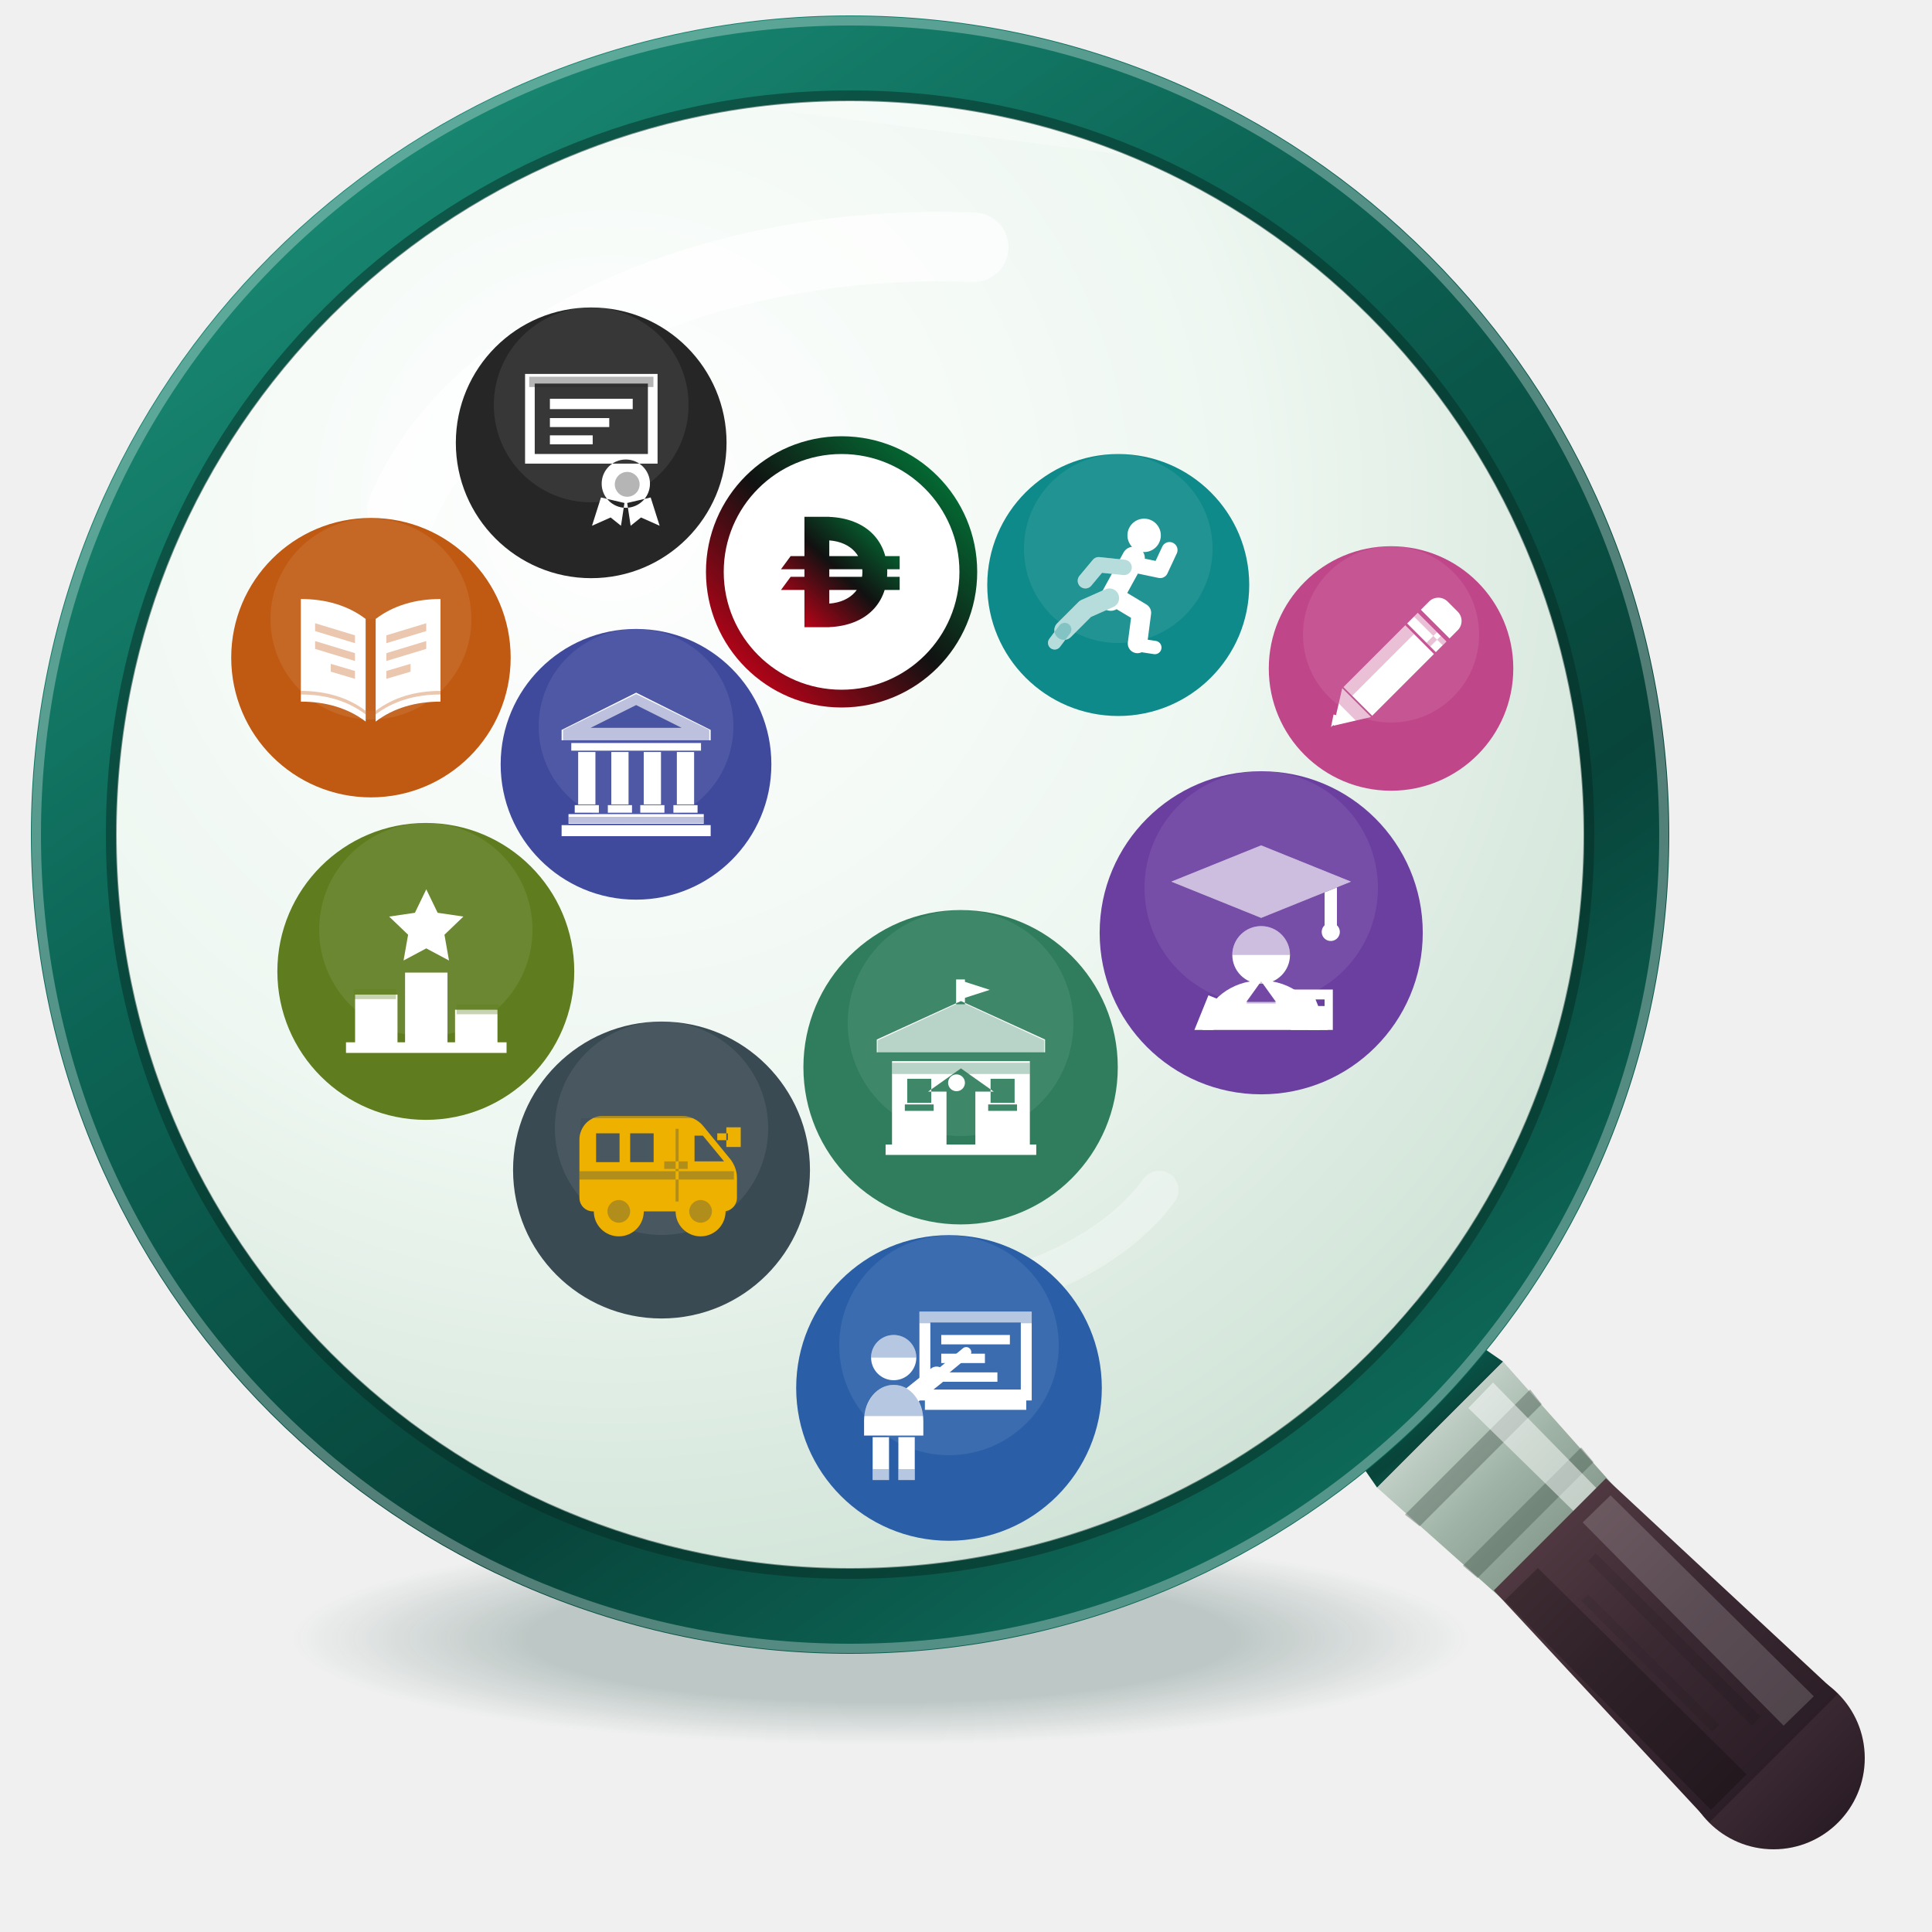
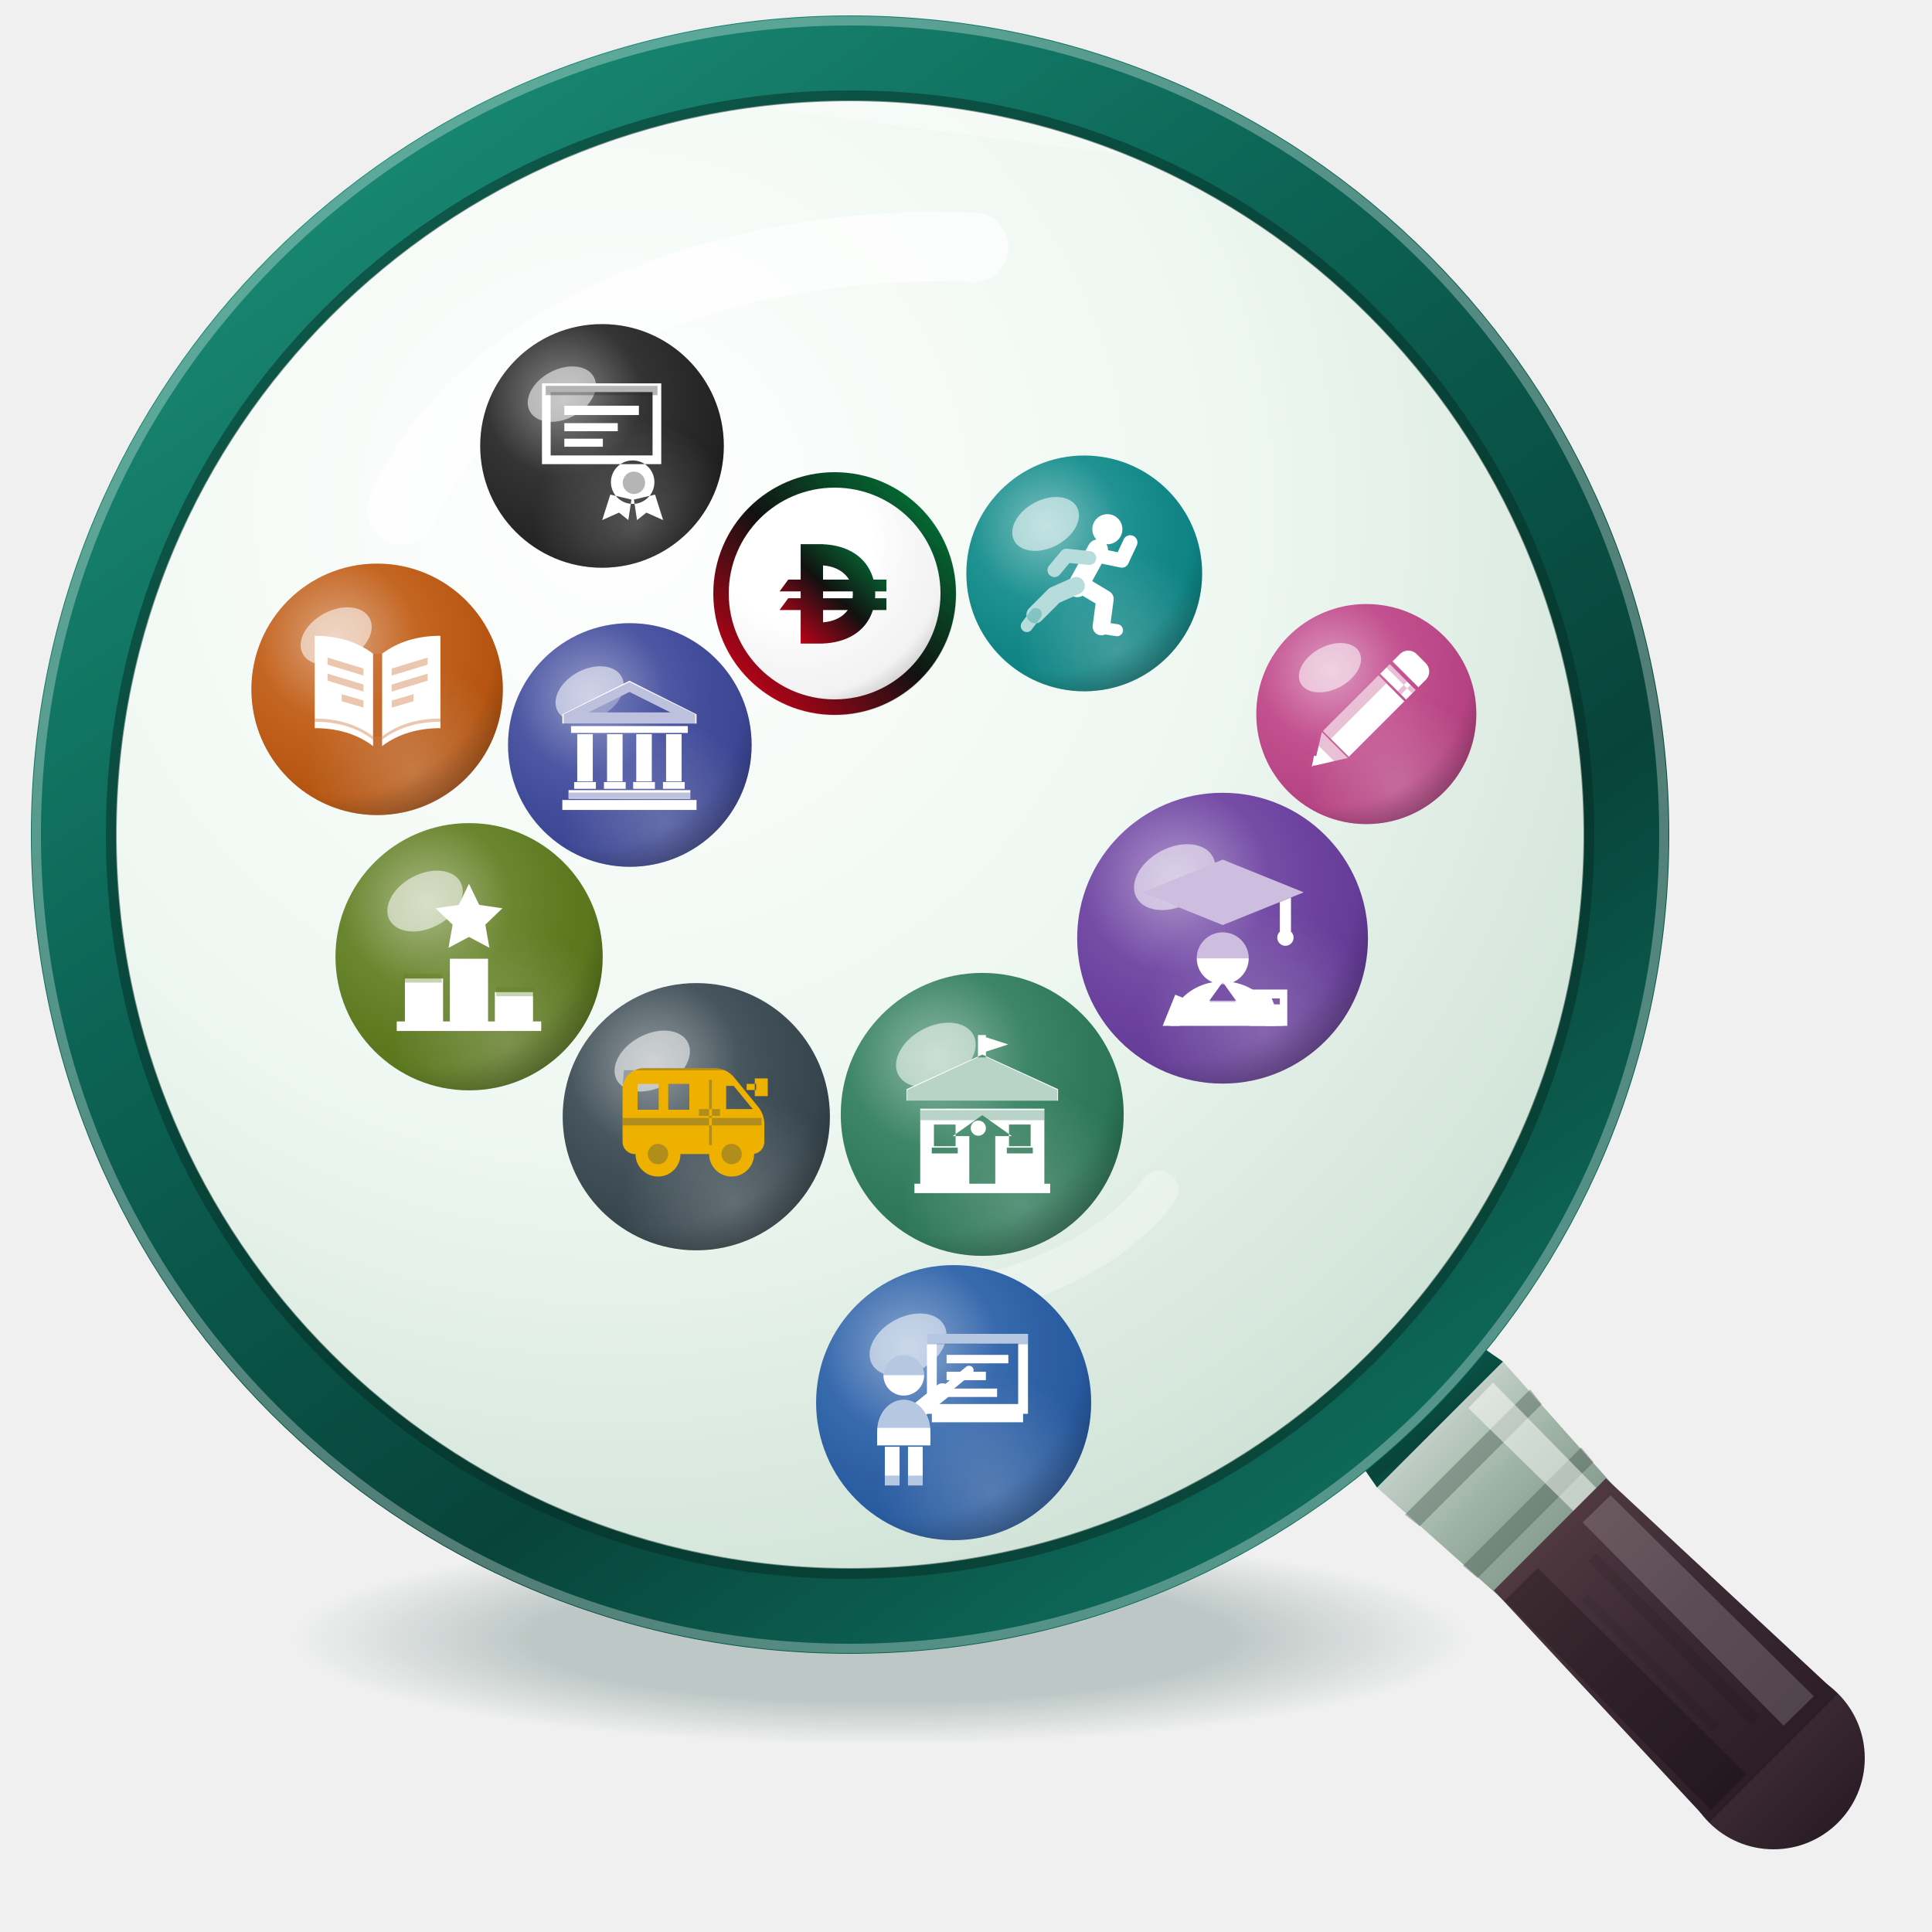
<svg xmlns="http://www.w3.org/2000/svg" viewBox="0 0 250 250" width="250" height="250" role="img" aria-label="Dubai Schools">
  <defs>
    <clipPath id="lensClip">
      <circle cx="110" cy="108" r="95" />
    </clipPath>
    <radialGradient id="glass" cx="34%" cy="28%" r="78%">
      <stop offset="0" stop-color="#ffffff" />
      <stop offset="0.55" stop-color="#eef7f1" />
      <stop offset="1" stop-color="#cfe2d6" />
+     </radialGradient>
+     <radialGradient id="bubBall" cx="34%" cy="30%" r="76%">
+       <stop offset="0" stop-color="#ffffff" stop-opacity=".45" />
+       <stop offset="0.42" stop-color="#ffffff" stop-opacity=".07" />
+       <stop offset="0.82" stop-color="#000000" stop-opacity=".05" />
+       <stop offset="1" stop-color="#000000" stop-opacity=".28" />
+     </radialGradient>
+     <radialGradient id="bubBounce" cx="64%" cy="82%" r="42%">
+       <stop offset="0" stop-color="#ffffff" stop-opacity=".22" />
+       <stop offset="1" stop-color="#ffffff" stop-opacity="0" />
    </radialGradient>
    <linearGradient id="ringMetal" x1="0.15" y1="0" x2="0.85" y2="1">
      <stop offset="0" stop-color="#1a8d76" />
      <stop offset="0.35" stop-color="#0c6455" />
      <stop offset="0.7" stop-color="#08443a" />
      <stop offset="1" stop-color="#0f7361" />
    </linearGradient>
    <linearGradient id="handleWood" x1="0" y1="0" x2="1" y2="1">
      <stop offset="0" stop-color="#5a4048" />
      <stop offset="0.45" stop-color="#3c2a33" />
      <stop offset="1" stop-color="#241820" />
    </linearGradient>
    <linearGradient id="ferrule" x1="0" y1="0" x2="1" y2="1">
      <stop offset="0" stop-color="#e6ecea" />
      <stop offset="0.5" stop-color="#9fb4a6" />
      <stop offset="1" stop-color="#6f8478" />
    </linearGradient>
    <linearGradient id="dhGrad" x1="0" y1="1" x2="1" y2="0">
      <stop offset="0" stop-color="#e2001a" />
      <stop offset="0.5" stop-color="#111111" />
      <stop offset="1" stop-color="#00843d" />
    </linearGradient>
    <radialGradient id="drop" cx="50%" cy="50%" r="50%">
      <stop offset="0.6" stop-color="#0b3b31" stop-opacity=".22" />
      <stop offset="1" stop-color="#0b3b31" stop-opacity="0" />
    </radialGradient>
  </defs>
  <ellipse cx="114" cy="212" rx="76.32" ry="13.78" fill="url(#drop)" />
  <path d="M170.1 180.8 L178.2 192.5 L194.5 176.2 L182.8 168.1 Z" fill="url(#ringMetal)" />
  <path d="M178.2 192.5 L194.7 207.2 L209.2 192.7 L194.5 176.2 Z" fill="url(#ferrule)" />
  <path d="M181.8 196.0 L183.7 197.5 L199.5 181.7 L198.0 179.8 Z" fill="#3f5148" opacity=".38" />
  <path d="M189.3 202.6 L191.2 204.2 L206.2 189.2 L204.6 187.3 Z" fill="#3f5148" opacity=".38" />
  <path d="M190.0 182.2 L204.3 196.2 L207.2 193.2 L193.2 178.9 Z" fill="#ffffff" opacity=".5" />
  <circle cx="229.5" cy="227.5" r="11.8" fill="url(#handleWood)" />
  <path d="M193.3 205.8 L221.2 235.8 L237.8 219.2 L207.8 191.3 Z" fill="url(#handleWood)" />
  <path d="M204.8 197.0 L230.8 223.3 L234.7 219.5 L208.4 193.5 Z" fill="#ffffff" opacity=".17" />
  <path d="M194.7 207.1 L221.4 234.2 L226.0 229.6 L199.0 202.9 Z" fill="#000000" opacity=".22" />
  <path d="M205.5 202.0 L226.7 223.3 L227.8 222.1 L206.5 201.0 Z" fill="#000000" opacity=".09" />
  <path d="M204.6 207.1 L221.5 224.1 L222.5 223.2 L205.5 206.3 Z" fill="#000000" opacity=".07" />
  <circle cx="110" cy="108" r="95" fill="url(#glass)" />
  <g clip-path="url(#lensClip)">
    <path d="M15 90 a 95 95 0 0 1 142.5 -68.4 L 91 13 a 95 95 0 0 0 -77.9 85.5 z" fill="#ffffff" opacity=".26" />
  </g>
  <path d="M52 66 a 72 46 0 0 1 74 -34" stroke="#ffffff" stroke-width="9" stroke-linecap="round" fill="none" opacity=".65" />
  <path d="M150 154 a 40 26 0 0 1 -26 14" stroke="#ffffff" stroke-width="5" stroke-linecap="round" fill="none" opacity=".3" />
  <g clip-path="url(#lensClip)">
    <g class="bub" data-icon="student" style="--i:0">
-       <circle cx="163.2" cy="120.7" r="20.905" fill="#6b3fa0" />
-       <circle cx="163.2" cy="114.9" r="15.1" fill="#fff" opacity=".08" />
-       <g transform="translate(150.4 107.9) scale(1.066)">
+       <circle cx="158.2" cy="121.4" r="18.814" fill="#6b3fa0" />
+       <circle cx="158.2" cy="121.4" r="18.814" fill="url(#bubBounce)" />
+       <circle cx="158.2" cy="121.4" r="18.814" fill="url(#bubBall)" />
+       <ellipse cx="152.0" cy="113.5" rx="5.6" ry="3.8" fill="#fff" opacity=".55" transform="rotate(-28 152.0 113.5)" />
+       <g transform="translate(146.7 109.9) scale(0.960)">
        <path d="M12 11.2a3.5 3.5 0 1 0 0 7 3.5 3.5 0 0 0 0-7z" fill="#fff" fill-rule="evenodd" />
        <path d="M12 17.8c-3.6 0-6.6 2.4-7.2 5.5l.1.5h14.2l.1-.5c-.6-3.1-3.6-5.5-7.2-5.5zM12 17.9 10.2 20.4h3.6z" fill="#fff" fill-rule="evenodd" />
        <path d="M5.6 19.6 3.9 23.8h2.3l1.4-3.4z" fill="#fff" fill-rule="evenodd" />
        <path d="M18.4 19.6l1.7 4.2h-2.3l-1.4-3.4z" fill="#fff" fill-rule="evenodd" />
        <path d="M15.6 18.9h5.1v4.9h-5.1z M16.6 20.1h3.1v.8h-3.1z M16.6 21.6h2.2v.8h-2.2z" fill="#fff" fill-rule="evenodd" />
        <path d="M12 1.4 22.9 5.8 12 10.2 1.1 5.8z" fill="#fff" fill-rule="evenodd" />
        <path d="M21.2 6.5v4.6a1.1 1.1 0 1 1-1.5 0V7.1z" fill="#fff" fill-rule="evenodd" />
        <path d="M12 1.4 22.9 5.8 12 10.2 1.1 5.8z M12 11.2a3.5 3.5 0 0 0-3.5 3.5h7A3.5 3.5 0 0 0 12 11.2zM12 17.9 10.2 20.6h3.6z" fill="#6b3fa0" fill-rule="evenodd" opacity=".34" />
      </g>
    </g>
    <g class="bub" data-icon="school" style="--i:1">
-       <circle cx="124.3" cy="138.1" r="20.34" fill="#2f7d5c" />
-       <circle cx="124.3" cy="132.4" r="14.6" fill="#fff" opacity=".08" />
-       <g transform="translate(111.9 125.7) scale(1.037)">
+       <circle cx="127.1" cy="144.2" r="18.306" fill="#2f7d5c" />
+       <circle cx="127.1" cy="144.2" r="18.306" fill="url(#bubBounce)" />
+       <circle cx="127.1" cy="144.2" r="18.306" fill="url(#bubBall)" />
+       <ellipse cx="121.1" cy="136.5" rx="5.5" ry="3.7" fill="#fff" opacity=".55" transform="rotate(-28 121.1 136.5)" />
+       <g transform="translate(115.9 133.0) scale(0.934)">
        <path d="M11.4 1h1.1v3.1h-1.1z M12.5 1.3l3.1 1-3.1 1zM12 3.7 22.5 8.5v1.6H1.5V8.5zM3.4 11.2h17.2V21.6H3.4zM12 12.1 16.1 15h-8.2z M10.2 15h3.6v6.6h-3.6zM11.45 12.85a1.05 1.05 0 1 0 0 2.1 1.05 1.05 0 0 0 0-2.1zM5.3 13.4h3v3h-3z M5 16.6h3.6v.8H5zM15.7 13.4h3v3h-3z M15.4 16.6h3.6v.8h-3.6zM2.6 21.6h18.8v1.3H2.6z" fill="#fff" fill-rule="evenodd" />
        <path d="M12 3.8 22.4 8.6v1.6H1.6V8.6z M3.4 11.4h17.2v1.4H3.4z" fill="#2f7d5c" fill-rule="evenodd" opacity=".34" />
      </g>
    </g>
    <g class="bub" data-icon="teacher" style="--i:2">
-       <circle cx="122.8" cy="179.6" r="19.775" fill="#2a5fa8" />
-       <circle cx="122.8" cy="174.1" r="14.2" fill="#fff" opacity=".08" />
-       <g transform="translate(110.7 167.5) scale(1.009)">
+       <circle cx="123.4" cy="181.5" r="17.797" fill="#2a5fa8" />
+       <circle cx="123.4" cy="181.5" r="17.797" fill="url(#bubBounce)" />
+       <circle cx="123.4" cy="181.5" r="17.797" fill="url(#bubBall)" />
+       <ellipse cx="117.5" cy="174.0" rx="5.3" ry="3.6" fill="#fff" opacity=".55" transform="rotate(-28 117.5 174.0)" />
+       <g transform="translate(112.5 170.6) scale(0.908)">
        <path d="M8.2 2.2h14.4v11.4H8.2z M9.6 3.6h11.6v8.6H9.6zM11 5.2h8.8v1.2H11z M11 7.6h5.6v1.2H11z M11 10h7.2v1.2H11zM8.9 13.6h13v1.2h-13z" fill="#fff" fill-rule="evenodd" />
        <path d="M4.9 5.2a2.9 2.9 0 1 0 0 5.8 2.9 2.9 0 0 0 0-5.8z" fill="#fff" fill-rule="evenodd" />
        <path d="M4.9 11.6c-2.1 0-3.8 2-3.8 4.6v1.9h7.6v-1.9c0-2.6-1.7-4.6-3.8-4.6z" fill="#fff" fill-rule="evenodd" />
        <path d="M2.2 18.3h2.1v5.5H2.2z M5.5 18.3h2.1v5.5H5.5z" fill="#fff" fill-rule="evenodd" />
        <path d="M6.4 13.6 10.4 10.4" fill="none" stroke="#fff" stroke-width="2.3" stroke-linecap="round" stroke-linejoin="round" />
        <path d="M10.2 10.7 14.2 7.4" fill="none" stroke="#fff" stroke-width="1.3" stroke-linecap="round" stroke-linejoin="round" />
        <path d="M8.2 2.2h14.4v1.5H8.2z M4.9 5.2a2.9 2.9 0 0 0-2.9 2.9h5.8a2.9 2.9 0 0 0-2.9-2.9zM1.1 15.6c.4-2.4 1.9-4 3.8-4s3.4 1.6 3.8 4zM2.2 22.4h2.1v1.4H2.2z M5.5 22.4h2.1v1.4H5.5z" fill="#2a5fa8" fill-rule="evenodd" opacity=".34" />
      </g>
    </g>
    <g class="bub" data-icon="bus" style="--i:3">
-       <circle cx="85.6" cy="151.4" r="19.21" fill="#3a4a52" />
-       <circle cx="85.6" cy="146.0" r="13.8" fill="#fff" opacity=".08" />
-       <g transform="translate(73.8 139.6) scale(0.980)">
+       <circle cx="90.1" cy="144.5" r="17.289" fill="#3a4a52" />
+       <circle cx="90.1" cy="144.5" r="17.289" fill="url(#bubBounce)" />
+       <circle cx="90.1" cy="144.5" r="17.289" fill="url(#bubBall)" />
+       <ellipse cx="84.4" cy="137.3" rx="5.2" ry="3.5" fill="#fff" opacity=".55" transform="rotate(-28 84.4 137.3)" />
+       <g transform="translate(79.5 133.9) scale(0.882)">
        <path d="M1.2 8c0-1.7 1.4-3.1 3.1-3.1h10.4c1.1 0 2.2.5 2.9 1.4l3.6 4.4c.5.7.8 1.5.8 2.4v2.6c0 1-.8 1.8-1.8 1.8H3c-1 0-1.8-.8-1.8-1.8zM3.4 7.2h3.1v3.8H3.4z M7.9 7.2h3.1v3.8H7.9zM16.4 7.5h1.1l2.8 3.4h-3.9z" fill="#efb100" fill-rule="evenodd" />
        <path d="M12.4 6.6h3.1v9.6h-3.1z" fill="#efb100" fill-rule="evenodd" />
        <path d="M6.4 14.2a3.3 3.3 0 1 0 0 6.6 3.3 3.3 0 0 0 0-6.6z" fill="#efb100" fill-rule="evenodd" />
        <path d="M17.2 14.2a3.3 3.3 0 1 0 0 6.6 3.3 3.3 0 0 0 0-6.6z" fill="#efb100" fill-rule="evenodd" />
        <path d="M20.6 6.4h1.9v2.6h-1.9z M19.4 7.2h1.4v.9h-1.4z" fill="#efb100" fill-rule="evenodd" />
        <path d="M1.6 11.4h1.4v3.4H1.6z" fill="#efb100" fill-rule="evenodd" />
        <path d="M1.2 8c0-1.7 1.4-3.1 3.1-3.1h10.4c.5 0 1 .1 1.5.3H1.4zM6.4 16a1.5 1.5 0 1 0 0 3 1.5 1.5 0 0 0 0-3z M17.2 16a1.5 1.5 0 1 0 0 3 1.5 1.5 0 0 0 0-3zM1.2 12.2h20.4v1.1H1.2zM12.4 10.9h3.1v1H12.4z M13.9 6.6h.4v9.6h-.4z" fill="#3a4a52" fill-rule="evenodd" opacity=".34" />
      </g>
    </g>
    <g class="bub" data-icon="rank" style="--i:4">
-       <circle cx="55.1" cy="125.7" r="19.21" fill="#5f7d1f" />
-       <circle cx="55.1" cy="120.3" r="13.8" fill="#fff" opacity=".08" />
-       <g transform="translate(43.4 113.9) scale(0.980)">
+       <circle cx="60.7" cy="123.8" r="17.289" fill="#5f7d1f" />
+       <circle cx="60.7" cy="123.8" r="17.289" fill="url(#bubBounce)" />
+       <circle cx="60.7" cy="123.8" r="17.289" fill="url(#bubBall)" />
+       <ellipse cx="55.0" cy="116.6" rx="5.2" ry="3.5" fill="#fff" opacity=".55" transform="rotate(-28 55.0 116.6)" />
+       <g transform="translate(50.1 113.3) scale(0.882)">
        <path d="M12 1.2l1.5 3.1 3.4.5-2.5 2.4.6 3.4-3-1.6-3 1.6.6-3.4-2.5-2.4 3.4-.5zM9.2 11.2h5.6v10.2H9.2z M9.2 11.2h5.6v1H9.2zM2.6 14.2h5.6v7.2H2.6z M2.6 14.2h5.6v.9H2.6zM15.8 16.2h5.6v5.2h-5.6z M15.8 16.2h5.6v.9h-5.6zM1.4 21.4h21.2v1.4H1.4z" fill="#fff" fill-rule="evenodd" />
        <path d="M2.4 14.4H8v1.3H2.4z M16 16.4h5.6v1.3H16z" fill="#5f7d1f" fill-rule="evenodd" opacity=".34" />
      </g>
    </g>
    <g class="bub" data-icon="book" style="--i:5">
-       <circle cx="48.0" cy="85.1" r="18.08" fill="#c05a12" />
-       <circle cx="48.0" cy="80.1" r="13.0" fill="#fff" opacity=".08" />
-       <g transform="translate(36.9 74.1) scale(0.922)">
+       <circle cx="48.8" cy="89.2" r="16.272" fill="#c05a12" />
+       <circle cx="48.8" cy="89.2" r="16.272" fill="url(#bubBounce)" />
+       <circle cx="48.8" cy="89.2" r="16.272" fill="url(#bubBall)" />
+       <ellipse cx="43.5" cy="82.3" rx="4.9" ry="3.3" fill="#fff" opacity=".55" transform="rotate(-28 43.5 82.3)" />
+       <g transform="translate(38.9 79.2) scale(0.830)">
        <path d="M11.3 6.5C8.8 4.6 5.7 3.7 2.2 3.7v12.9c3.5 0 6.6.9 9.1 2.8zM12.7 6.5c2.5-1.9 5.6-2.8 9.1-2.8v12.9c-3.5 0-6.6.9-9.1 2.8zM2.2 16.6c3.5 0 6.6.9 9.1 2.8v1.5c-2.5-1.9-5.6-2.8-9.1-2.8zM21.8 16.6c-3.5 0-6.6.9-9.1 2.8v1.5c2.5-1.9 5.6-2.8 9.1-2.8z" fill="#fff" fill-rule="evenodd" />
        <path d="M11.3 6.5h1.4v12.9h-1.4zM9.8 8.8 4.2 7.1v1.1l5.6 1.7z M9.8 11.3 4.2 9.6v1.1l5.6 1.7zM9.8 13.8 6.4 12.8v1.1l3.4 1zM14.2 8.8 19.8 7.1v1.1l-5.6 1.7z M14.2 11.3 19.8 9.6v1.1l-5.6 1.7zM14.2 13.8 17.6 12.8v1.1l-3.4 1zM2.2 16.6c3.5 0 6.6.9 9.1 2.8v.5c-2.5-1.9-5.6-2.8-9.1-2.8zM21.8 16.6c-3.5 0-6.6.9-9.1 2.8v.5c2.5-1.9 5.6-2.8 9.1-2.8z" fill="#c05a12" fill-rule="evenodd" opacity=".34" />
      </g>
    </g>
    <g class="bub" data-icon="government" style="--i:6">
-       <circle cx="82.3" cy="98.9" r="17.515" fill="#3f4a9c" />
-       <circle cx="82.3" cy="94.0" r="12.6" fill="#fff" opacity=".08" />
-       <g transform="translate(71.6 88.2) scale(0.893)">
+       <circle cx="81.5" cy="96.4" r="15.763" fill="#3f4a9c" />
+       <circle cx="81.5" cy="96.4" r="15.763" fill="url(#bubBounce)" />
+       <circle cx="81.5" cy="96.4" r="15.763" fill="url(#bubBall)" />
+       <ellipse cx="76.3" cy="89.8" rx="4.7" ry="3.2" fill="#fff" opacity=".55" transform="rotate(-28 76.3 89.8)" />
+       <g transform="translate(71.8 86.8) scale(0.804)">
        <path d="M12 1.6 22.8 7v1.5H1.2V7z M12 3.4 18.6 6.7H5.4zM2.6 8.9h18.8v1.1H2.6zM3.6 10.2h2.5v7.6H3.6z M8.4 10.2h2.5v7.6H8.4z M13.1 10.2h2.5v7.6h-2.5z M17.9 10.2h2.5v7.6h-2.5zM3.1 17.9h3.5v1.1H3.1z M7.9 17.9h3.5v1.1H7.9z M12.6 17.9h3.5v1.1h-3.5z M17.4 17.9h3.5v1.1h-3.5zM2.2 19.2h19.6v1.4H2.2z M1.2 20.8h21.6v1.6H1.2z" fill="#fff" fill-rule="evenodd" />
        <path d="M12 1.8 22.6 7v1.6H1.4V7z M2.2 19.6h19.6v.9H2.2z" fill="#3f4a9c" fill-rule="evenodd" opacity=".34" />
      </g>
    </g>
    <g class="bub" data-icon="certificate" style="--i:7">
-       <circle cx="76.5" cy="57.3" r="17.515" fill="#262626" />
-       <circle cx="76.5" cy="52.4" r="12.6" fill="#fff" opacity=".08" />
-       <g transform="translate(65.8 46.6) scale(0.893)">
+       <circle cx="77.9" cy="57.7" r="15.763" fill="#262626" />
+       <circle cx="77.9" cy="57.7" r="15.763" fill="url(#bubBounce)" />
+       <circle cx="77.9" cy="57.7" r="15.763" fill="url(#bubBall)" />
+       <ellipse cx="72.7" cy="51.0" rx="4.7" ry="3.2" fill="#fff" opacity=".55" transform="rotate(-28 72.7 51.0)" />
+       <g transform="translate(68.2 48.0) scale(0.804)">
        <path d="M2.4 2h19.2v13H2.4z M3.8 3.4h16.4v10.2H3.8zM6 5.6h12v1.5H6z M6 8.4h8.6v1.3H6z M6 10.9h6.2v1.3H6zM17 14.4a3.5 3.5 0 1 0 0 7 3.5 3.5 0 0 0 0-7zM13.4 19.9 12.1 24l2.7-1.2 1.5 1.2.5-3.3zM20.6 19.9 21.9 24l-2.7-1.2-1.5 1.2-.5-3.3z" fill="#fff" fill-rule="evenodd" />
        <path d="M3 2.4h18v1.5H3z M17.2 16.2a1.8 1.8 0 1 0 0 3.6 1.8 1.8 0 0 0 0-3.6z" fill="#262626" fill-rule="evenodd" opacity=".34" />
      </g>
    </g>
    <g class="bub" data-icon="coins" style="--i:8">
-       <circle cx="108.9" cy="74.0" r="17.515" fill="#ffffff" />
-       <circle cx="108.9" cy="69.1" r="12.6" fill="#fff" opacity=".08" />
-       <circle cx="108.9" cy="74.0" r="16.4" fill="none" stroke="url(#dhGrad)" stroke-width="2.3" />
-       <g transform="translate(98.2 63.3) scale(0.893)">
+       <circle cx="108.0" cy="76.8" r="15.763" fill="#ffffff" />
+       <circle cx="108.0" cy="76.8" r="15.763" fill="url(#bubBounce)" />
+       <circle cx="108.0" cy="76.8" r="15.763" fill="url(#bubBall)" />
+       <ellipse cx="102.8" cy="70.2" rx="4.7" ry="3.2" fill="#fff" opacity=".55" transform="rotate(-28 102.8 70.2)" />
+       <circle cx="108.0" cy="76.8" r="14.7" fill="none" stroke="url(#dhGrad)" stroke-width="2.0" />
+       <g transform="translate(98.3 67.2) scale(0.804)">
        <path d="M6.6 4h3.6v16H6.6zM9.6 4c5.6 0 9 3.2 9 8s-3.4 8-9 8v-3.4c3.4 0 5.4-2 5.4-4.6s-2-4.6-5.4-4.6zM4.6 9.7H20.4v1.9H3.2zM4.6 12.7H20.4v1.9H3.2z" fill="url(#dhGrad)" />
      </g>
    </g>
    <g class="bub" data-icon="running" style="--i:9">
-       <circle cx="144.7" cy="75.7" r="16.95" fill="#0f8a8a" />
-       <circle cx="144.7" cy="71.0" r="12.2" fill="#fff" opacity=".08" />
-       <g transform="translate(134.4 65.3) scale(0.864)">
+       <circle cx="140.3" cy="74.2" r="15.255" fill="#0f8a8a" />
+       <circle cx="140.3" cy="74.2" r="15.255" fill="url(#bubBounce)" />
+       <circle cx="140.3" cy="74.2" r="15.255" fill="url(#bubBall)" />
+       <ellipse cx="135.3" cy="67.8" rx="4.6" ry="3.1" fill="#fff" opacity=".55" transform="rotate(-28 135.3 67.8)" />
+       <g transform="translate(131.0 64.9) scale(0.778)">
        <path d="M15.8 2.1a2.5 2.5 0 1 0 0 5 2.5 2.5 0 0 0 0-5z" fill="#fff" fill-rule="evenodd" />
        <path d="M14.2 8.0 10.8 14.2" fill="none" stroke="#fff" stroke-width="3.4" stroke-linecap="round" stroke-linejoin="round" />
        <path d="M12.8 9.4 9.0 9.0 7.0 11.4" fill="none" stroke="#fff" stroke-width="2.3" stroke-linecap="round" stroke-linejoin="round" />
        <path d="M10.6 14.0 7.0 15.6 3.8 18.8" fill="none" stroke="#fff" stroke-width="2.9" stroke-linecap="round" stroke-linejoin="round" />
        <path d="M3.9 18.7 2.4 20.7" fill="none" stroke="#fff" stroke-width="2" stroke-linecap="round" stroke-linejoin="round" />
        <path d="M14.4 9.0 18.2 9.8 19.6 6.8" fill="none" stroke="#fff" stroke-width="2.4" stroke-linecap="round" stroke-linejoin="round" />
        <path d="M11.4 13.8 15.4 16.2 14.8 20.8" fill="none" stroke="#fff" stroke-width="2.9" stroke-linecap="round" stroke-linejoin="round" />
        <path d="M14.8 21.0 17.4 21.4" fill="none" stroke="#fff" stroke-width="2" stroke-linecap="round" stroke-linejoin="round" />
        <path d="M12.8 9.4 9.0 9.0 7.0 11.4" fill="none" stroke="#0f8a8a" stroke-width="2.3" stroke-linecap="round" stroke-linejoin="round" opacity=".3" />
        <path d="M10.6 14.0 7.0 15.6 3.8 18.8" fill="none" stroke="#0f8a8a" stroke-width="2.9" stroke-linecap="round" stroke-linejoin="round" opacity=".3" />
        <path d="M3.9 18.7 2.4 20.7" fill="none" stroke="#0f8a8a" stroke-width="2" stroke-linecap="round" stroke-linejoin="round" opacity=".3" />
      </g>
    </g>
    <g class="bub" data-icon="pen" style="--i:10">
-       <circle cx="180.0" cy="86.5" r="15.82" fill="#c0468a" />
-       <circle cx="180.0" cy="82.1" r="11.4" fill="#fff" opacity=".08" />
-       <g transform="translate(170.3 76.8) scale(0.807)">
+       <circle cx="176.8" cy="92.4" r="14.238" fill="#c0468a" />
+       <circle cx="176.8" cy="92.4" r="14.238" fill="url(#bubBounce)" />
+       <circle cx="176.8" cy="92.4" r="14.238" fill="url(#bubBall)" />
+       <ellipse cx="172.1" cy="86.4" rx="4.3" ry="2.8" fill="#fff" opacity=".55" transform="rotate(-28 172.1 86.4)" />
+       <g transform="translate(168.0 83.7) scale(0.726)">
        <path d="M18.1 1.3a2.1 2.1 0 0 1 3 0l1.6 1.6a2.1 2.1 0 0 1 0 3l-1.3 1.3-4.6-4.6z" fill="#fff" fill-rule="evenodd" />
        <path d="M16.3 3.1l4.6 4.6-1.7 1.7-4.6-4.6z" fill="#fff" fill-rule="evenodd" />
        <path d="M14.3 5.1l4.6 4.6-9.9 9.9-4.6-4.6z" fill="#fff" fill-rule="evenodd" />
        <path d="M4.2 15.2l4.6 4.6-6 1.4z" fill="#fff" fill-rule="evenodd" />
        <path d="M2.4 21.4l.4-2 1.6.4z" fill="#fff" fill-rule="evenodd" />
        <path d="M16.3 3.1l4.6 4.6-.6.6-4.6-4.6z M19.4 6.2l.6.6-1.7 1.7-.6-.6zM14.3 5.1l1.4 1.4-9.9 9.9-1.4-1.4zM4.2 15.2l4.6 4.6-2.4.6-2.8-2.8z" fill="#c0468a" fill-rule="evenodd" opacity=".34" />
      </g>
    </g>
  </g>
  <circle cx="110" cy="108" r="100.5" fill="none" stroke="url(#ringMetal)" stroke-width="11" />
  <circle cx="110" cy="108" r="95.6" fill="none" stroke="#062b24" stroke-width="1.4" opacity=".5" />
  <circle cx="110" cy="108" r="105.3" fill="none" stroke="#ffffff" stroke-width="1.2" opacity=".3" />
</svg>
